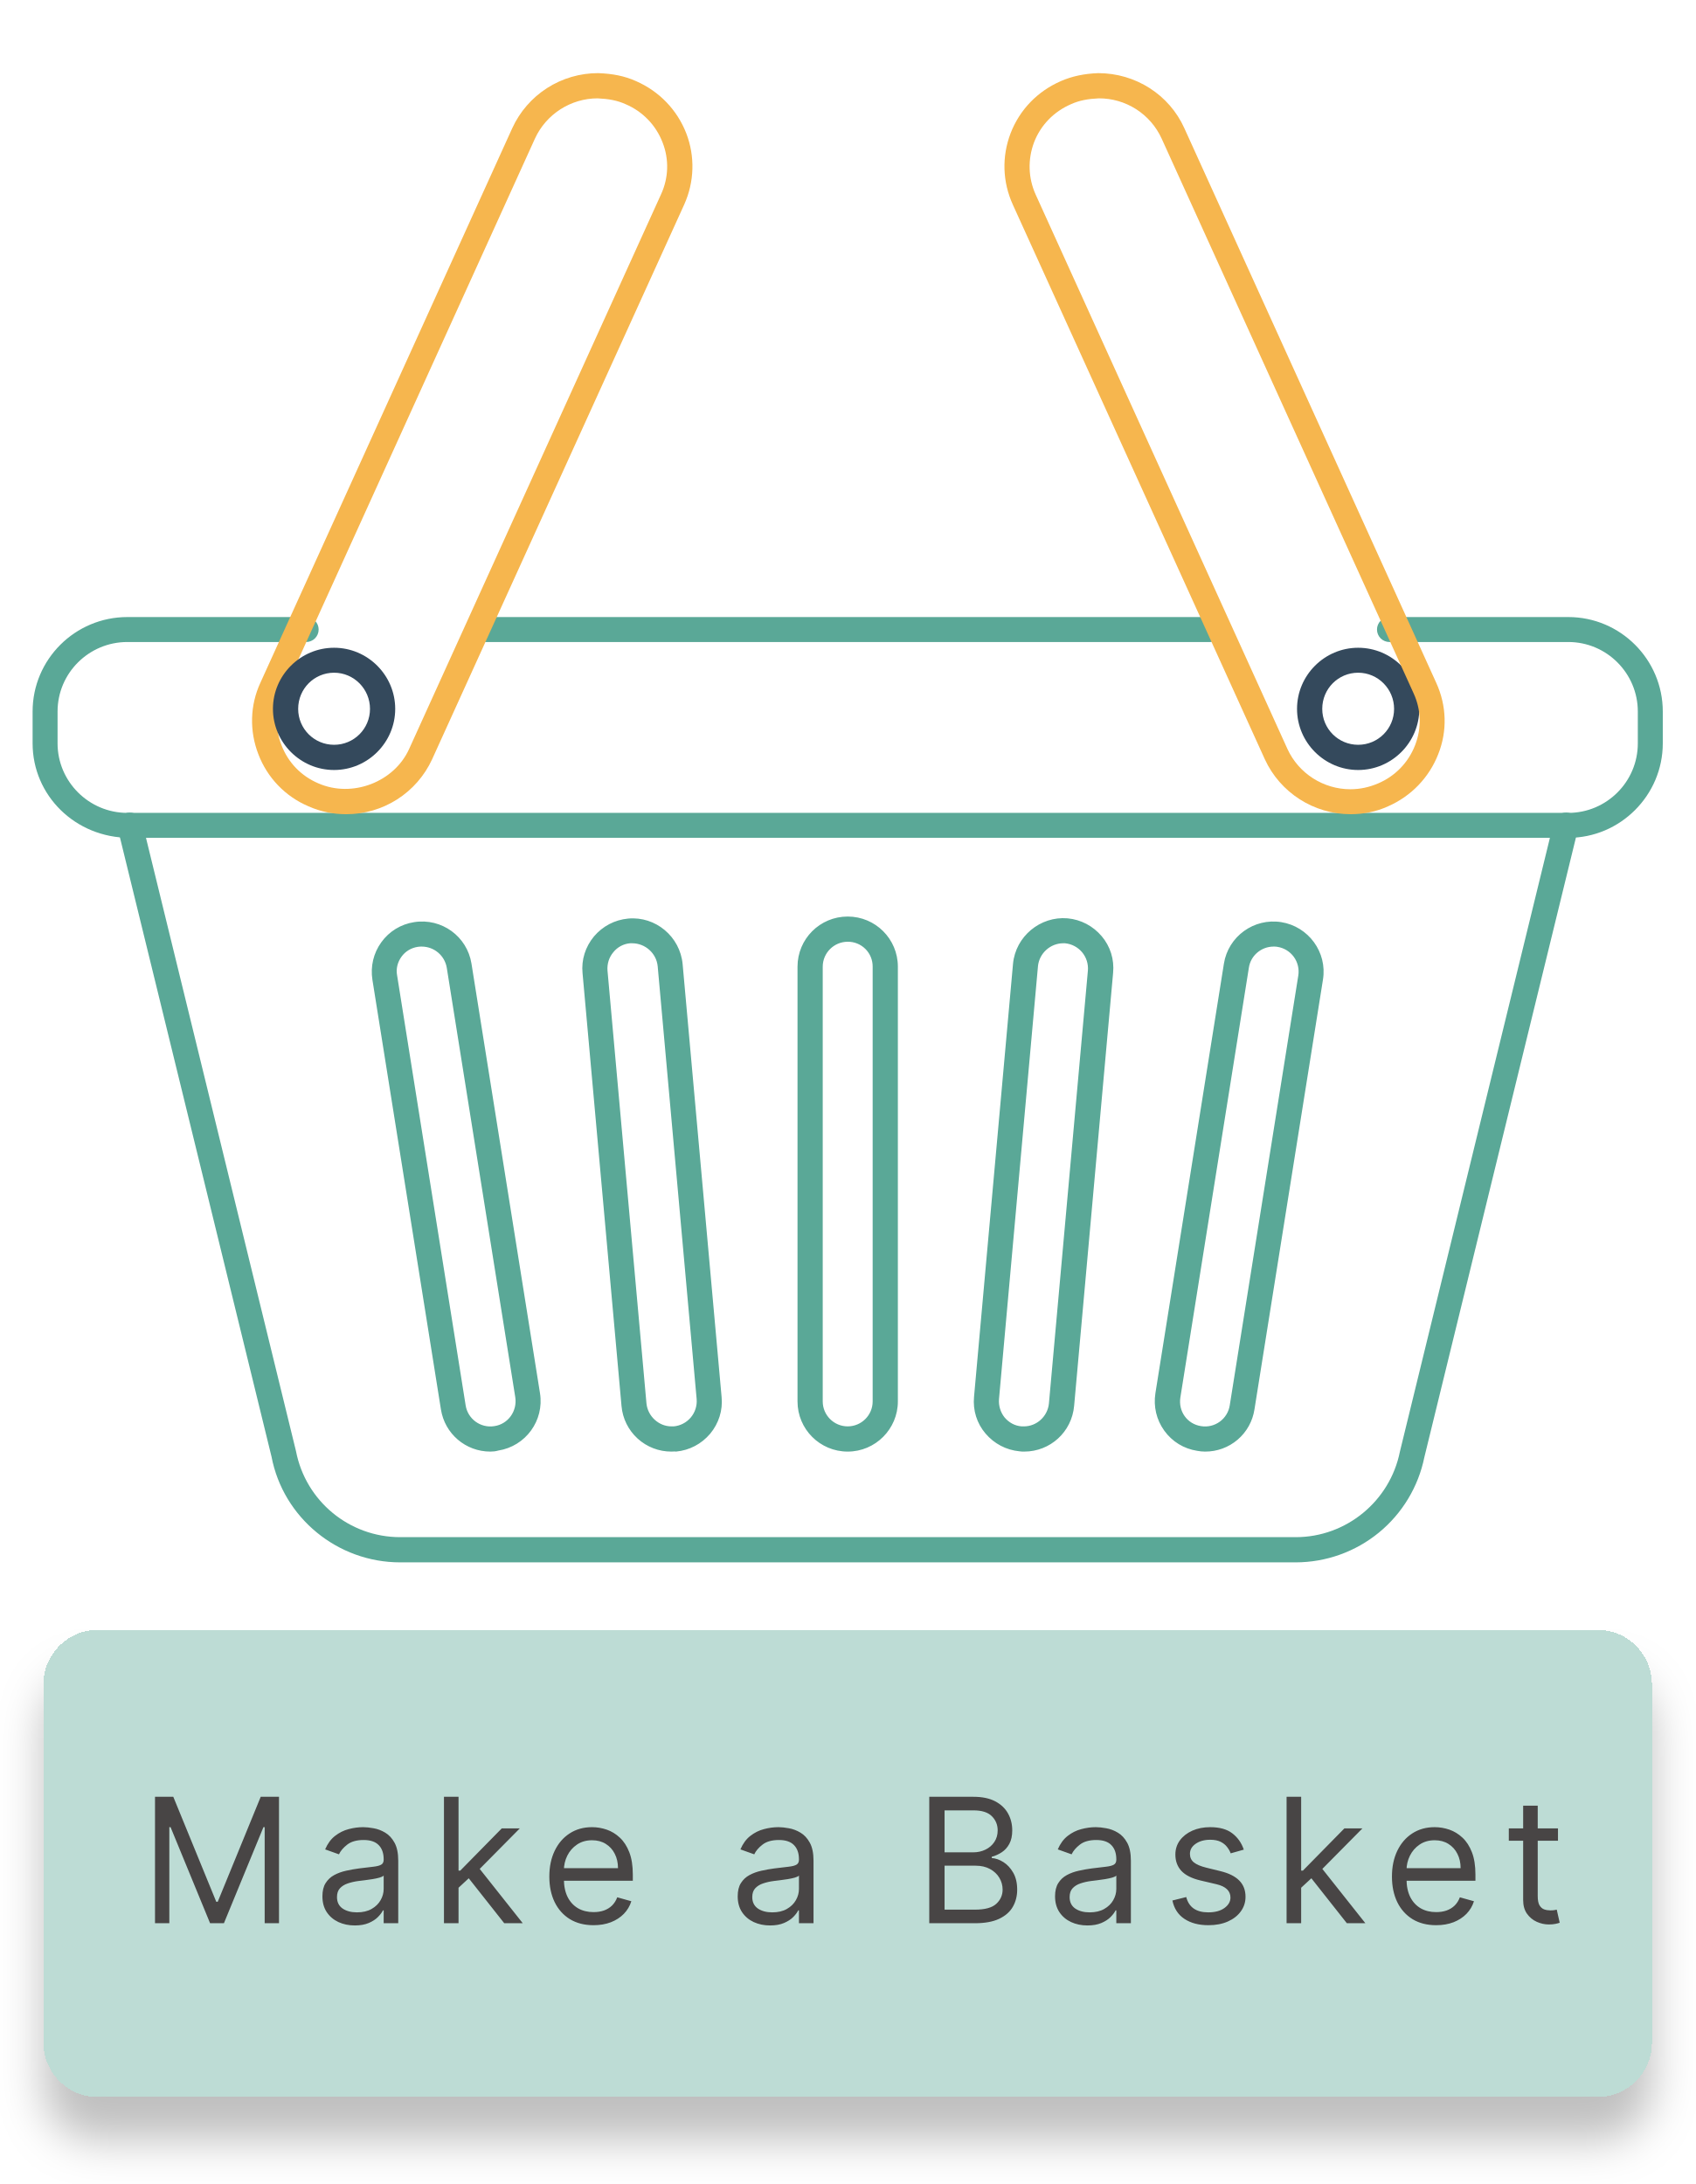
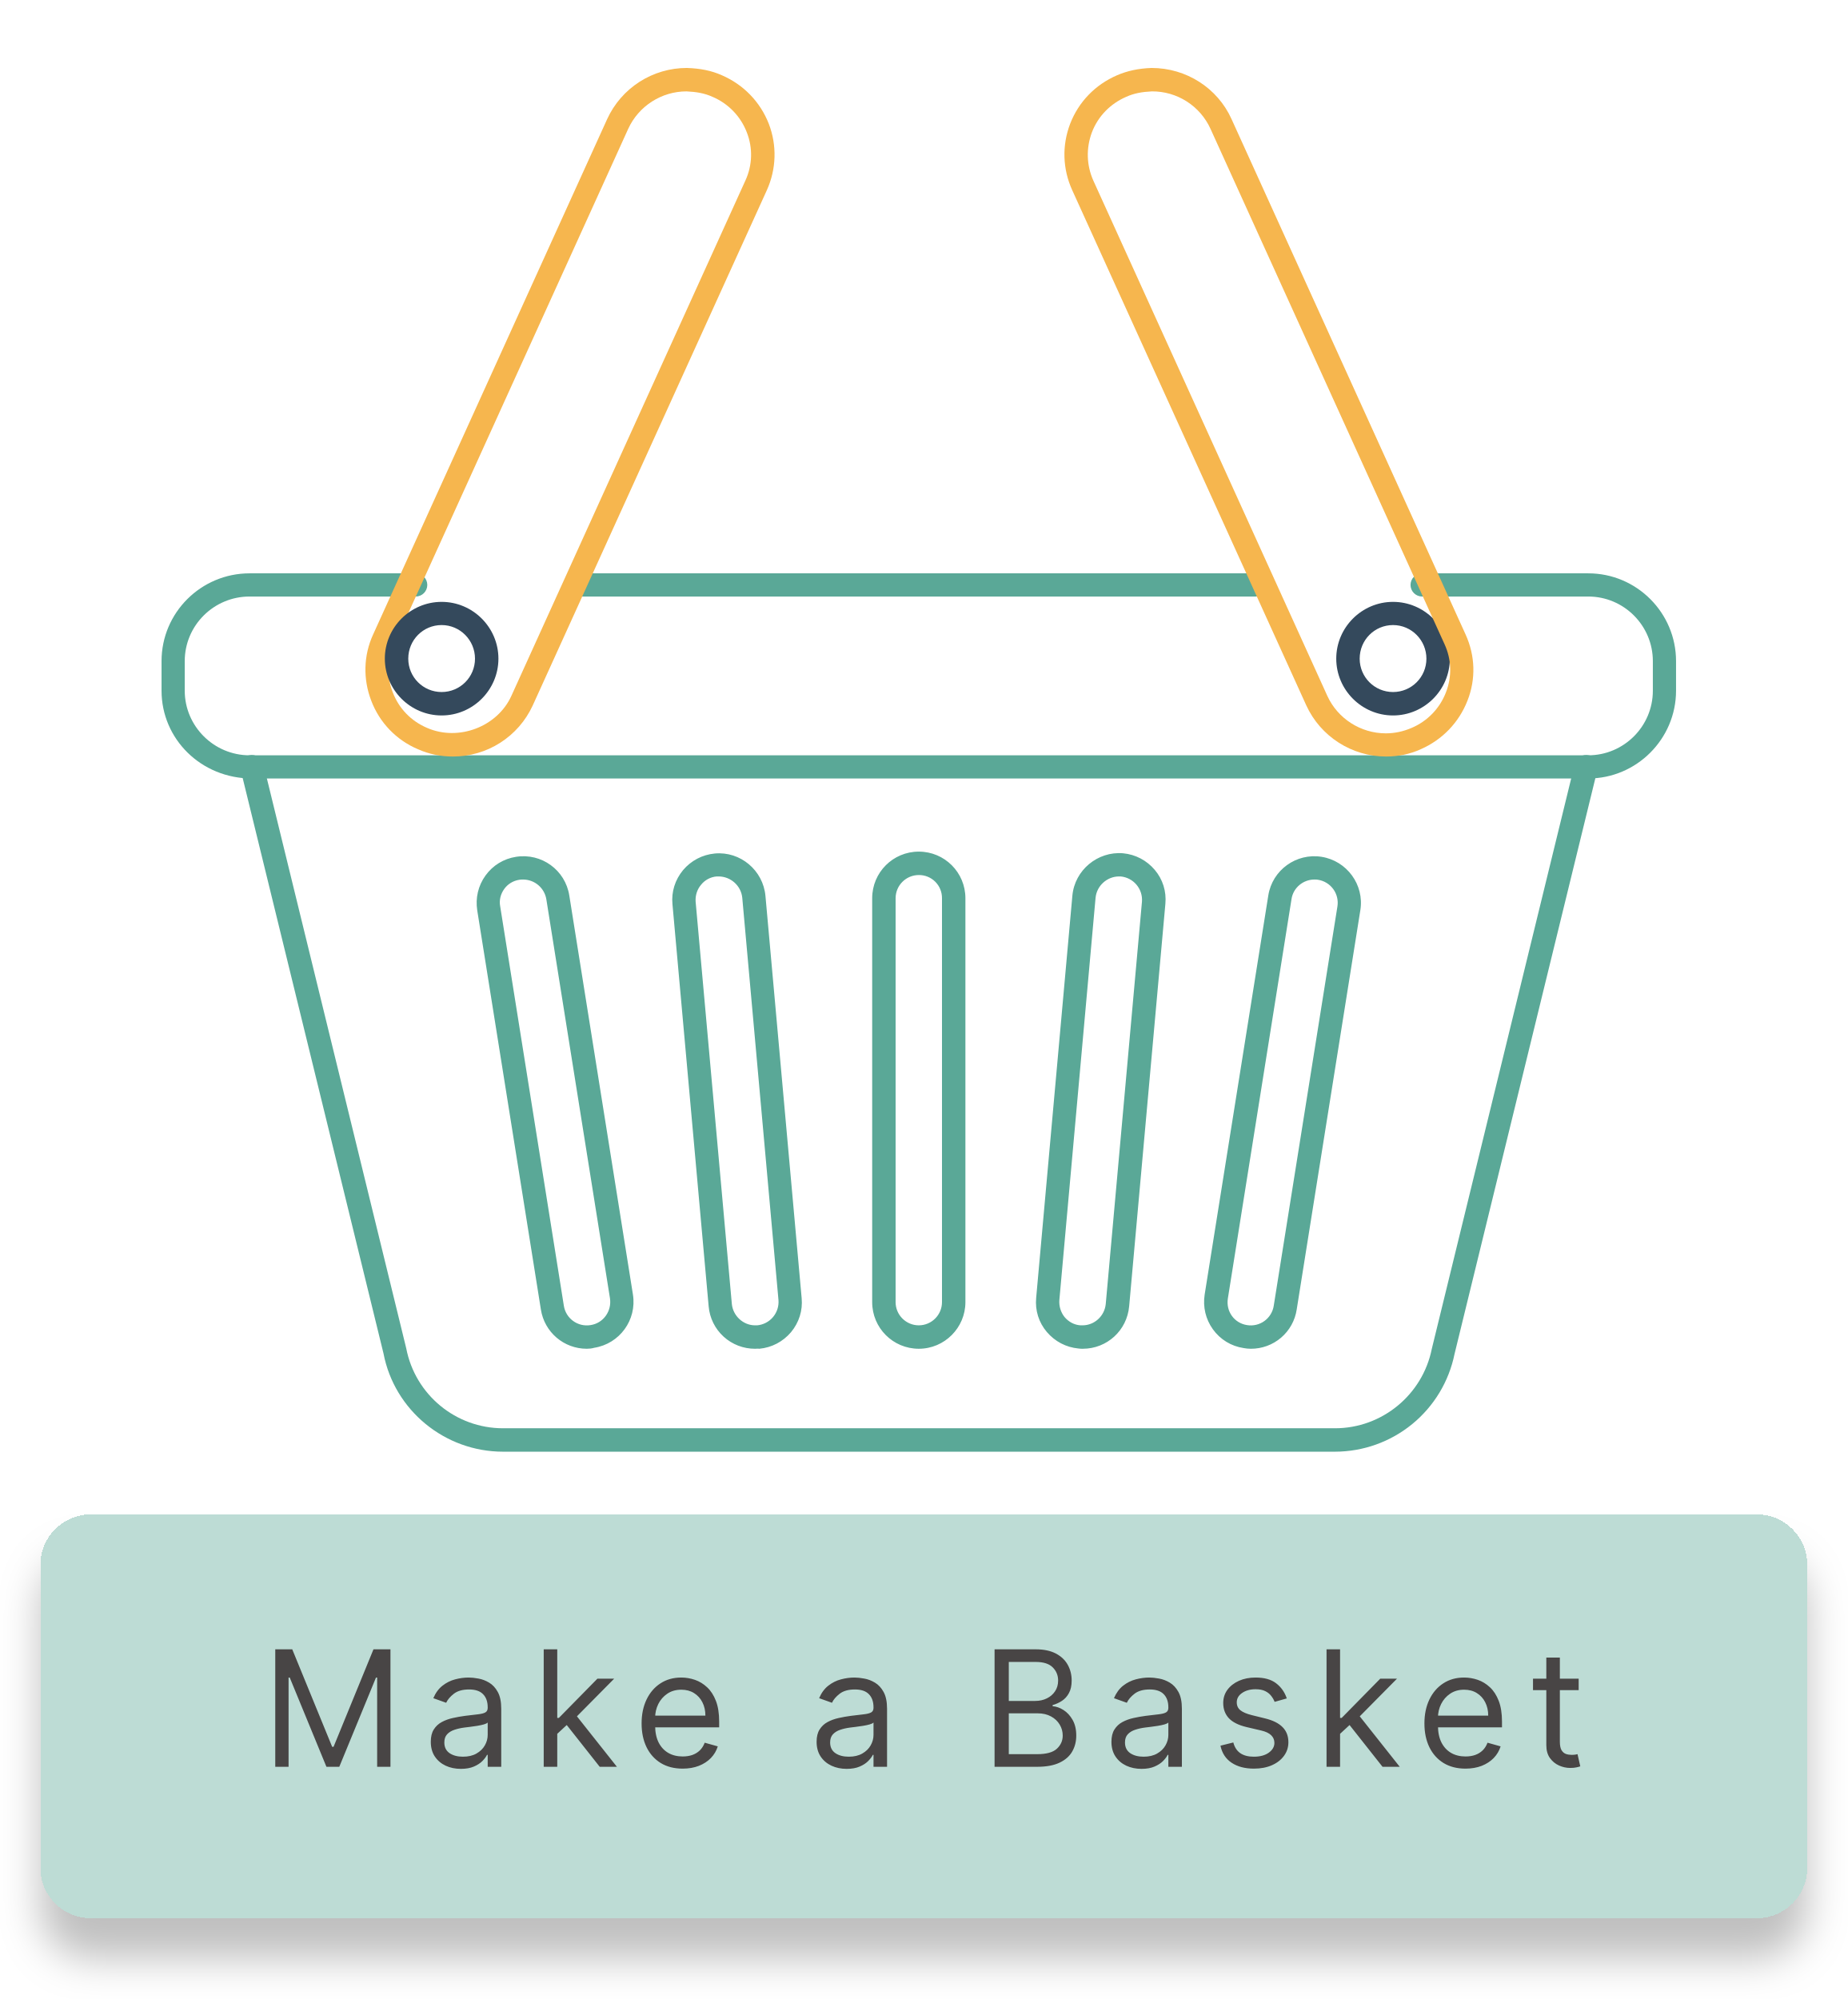
- <svg xmlns="http://www.w3.org/2000/svg" width="156" height="201" viewBox="0 0 156 201" fill="none">
+ <svg xmlns="http://www.w3.org/2000/svg" width="183" height="198" viewBox="0 0 183 198" fill="none">
  <g filter="url(#filter0_d_123_4)">
-     <path d="M4 155C4 152.239 6.239 150 9 150H147C149.761 150 152 152.239 152 155V188C152 190.761 149.761 193 147 193H9C6.239 193 4 190.761 4 188V155Z" fill="#5AA897" fill-opacity="0.4" shape-rendering="crispEdges" />
+     <path d="M4 155C4 152.239 6.239 150 9 150H174C176.761 150 179 152.239 179 155V185C179 187.761 176.761 190 174 190H9C6.239 190 4 187.761 4 185V155Z" fill="#5AA897" fill-opacity="0.4" shape-rendering="crispEdges" />
  </g>
-   <path d="M14.263 165.364H15.945L19.899 175.023H20.036L23.99 165.364H25.672V177H24.354V168.159H24.24L20.604 177H19.331L15.695 168.159H15.581V177H14.263V165.364ZM32.644 177.205C32.091 177.205 31.589 177.1 31.138 176.892C30.688 176.68 30.329 176.375 30.064 175.977C29.799 175.576 29.667 175.091 29.667 174.523C29.667 174.023 29.765 173.617 29.962 173.307C30.159 172.992 30.422 172.746 30.752 172.568C31.081 172.39 31.445 172.258 31.843 172.17C32.244 172.08 32.648 172.008 33.053 171.955C33.583 171.886 34.013 171.835 34.343 171.801C34.676 171.763 34.919 171.701 35.07 171.614C35.225 171.527 35.303 171.375 35.303 171.159V171.114C35.303 170.553 35.15 170.117 34.843 169.807C34.54 169.496 34.08 169.341 33.462 169.341C32.822 169.341 32.32 169.481 31.956 169.761C31.593 170.042 31.337 170.341 31.189 170.659L29.917 170.205C30.144 169.674 30.447 169.261 30.826 168.966C31.208 168.667 31.625 168.458 32.076 168.341C32.53 168.22 32.977 168.159 33.417 168.159C33.697 168.159 34.019 168.193 34.383 168.261C34.75 168.326 35.104 168.46 35.445 168.665C35.79 168.869 36.076 169.178 36.303 169.591C36.53 170.004 36.644 170.557 36.644 171.25V177H35.303V175.818H35.235C35.144 176.008 34.992 176.21 34.78 176.426C34.568 176.642 34.286 176.826 33.934 176.977C33.581 177.129 33.151 177.205 32.644 177.205ZM32.848 176C33.379 176 33.826 175.896 34.189 175.688C34.557 175.479 34.833 175.21 35.019 174.881C35.208 174.551 35.303 174.205 35.303 173.841V172.614C35.246 172.682 35.121 172.744 34.928 172.801C34.739 172.854 34.519 172.902 34.269 172.943C34.023 172.981 33.782 173.015 33.547 173.045C33.316 173.072 33.129 173.095 32.985 173.114C32.636 173.159 32.311 173.233 32.008 173.335C31.708 173.434 31.466 173.583 31.28 173.784C31.098 173.981 31.008 174.25 31.008 174.591C31.008 175.057 31.18 175.409 31.525 175.648C31.873 175.883 32.314 176 32.848 176ZM42.101 173.818L42.079 172.159H42.351L46.169 168.273H47.829L43.76 172.386H43.647L42.101 173.818ZM40.851 177V165.364H42.192V177H40.851ZM46.397 177L42.988 172.682L43.942 171.75L48.101 177H46.397ZM54.614 177.182C53.773 177.182 53.048 176.996 52.438 176.625C51.832 176.25 51.364 175.727 51.035 175.057C50.709 174.383 50.546 173.598 50.546 172.705C50.546 171.811 50.709 171.023 51.035 170.341C51.364 169.655 51.822 169.121 52.41 168.739C53.001 168.352 53.69 168.159 54.478 168.159C54.932 168.159 55.381 168.235 55.824 168.386C56.268 168.538 56.671 168.784 57.035 169.125C57.398 169.462 57.688 169.909 57.904 170.466C58.12 171.023 58.228 171.708 58.228 172.523V173.091H51.501V171.932H56.864C56.864 171.439 56.766 171 56.569 170.614C56.376 170.227 56.099 169.922 55.739 169.699C55.383 169.475 54.963 169.364 54.478 169.364C53.944 169.364 53.482 169.496 53.092 169.761C52.705 170.023 52.408 170.364 52.199 170.784C51.991 171.205 51.887 171.655 51.887 172.136V172.909C51.887 173.568 52.001 174.127 52.228 174.585C52.459 175.04 52.779 175.386 53.188 175.625C53.597 175.86 54.072 175.977 54.614 175.977C54.967 175.977 55.285 175.928 55.569 175.83C55.857 175.727 56.105 175.576 56.313 175.375C56.521 175.17 56.682 174.917 56.796 174.614L58.092 174.977C57.955 175.417 57.726 175.803 57.404 176.136C57.082 176.466 56.684 176.723 56.211 176.909C55.737 177.091 55.205 177.182 54.614 177.182ZM70.856 177.205C70.303 177.205 69.801 177.1 69.35 176.892C68.899 176.68 68.541 176.375 68.276 175.977C68.011 175.576 67.879 175.091 67.879 174.523C67.879 174.023 67.977 173.617 68.174 173.307C68.371 172.992 68.634 172.746 68.964 172.568C69.293 172.39 69.657 172.258 70.055 172.17C70.456 172.08 70.86 172.008 71.265 171.955C71.795 171.886 72.225 171.835 72.555 171.801C72.888 171.763 73.13 171.701 73.282 171.614C73.437 171.527 73.515 171.375 73.515 171.159V171.114C73.515 170.553 73.362 170.117 73.055 169.807C72.752 169.496 72.291 169.341 71.674 169.341C71.034 169.341 70.532 169.481 70.168 169.761C69.805 170.042 69.549 170.341 69.401 170.659L68.129 170.205C68.356 169.674 68.659 169.261 69.038 168.966C69.42 168.667 69.837 168.458 70.288 168.341C70.742 168.22 71.189 168.159 71.629 168.159C71.909 168.159 72.231 168.193 72.594 168.261C72.962 168.326 73.316 168.46 73.657 168.665C74.002 168.869 74.288 169.178 74.515 169.591C74.742 170.004 74.856 170.557 74.856 171.25V177H73.515V175.818H73.447C73.356 176.008 73.204 176.21 72.992 176.426C72.78 176.642 72.498 176.826 72.145 176.977C71.793 177.129 71.363 177.205 70.856 177.205ZM71.06 176C71.591 176 72.038 175.896 72.401 175.688C72.769 175.479 73.045 175.21 73.231 174.881C73.42 174.551 73.515 174.205 73.515 173.841V172.614C73.458 172.682 73.333 172.744 73.14 172.801C72.951 172.854 72.731 172.902 72.481 172.943C72.235 172.981 71.994 173.015 71.759 173.045C71.528 173.072 71.341 173.095 71.197 173.114C70.848 173.159 70.522 173.233 70.219 173.335C69.92 173.434 69.678 173.583 69.492 173.784C69.31 173.981 69.219 174.25 69.219 174.591C69.219 175.057 69.392 175.409 69.737 175.648C70.085 175.883 70.526 176 71.06 176ZM85.505 177V165.364H89.573C90.384 165.364 91.052 165.504 91.579 165.784C92.105 166.061 92.498 166.434 92.755 166.903C93.013 167.369 93.141 167.886 93.141 168.455C93.141 168.955 93.052 169.367 92.874 169.693C92.7 170.019 92.469 170.277 92.181 170.466C91.897 170.655 91.588 170.795 91.255 170.886V171C91.611 171.023 91.969 171.148 92.329 171.375C92.689 171.602 92.99 171.928 93.232 172.352C93.475 172.777 93.596 173.295 93.596 173.909C93.596 174.492 93.463 175.017 93.198 175.483C92.933 175.949 92.514 176.318 91.942 176.591C91.371 176.864 90.626 177 89.71 177H85.505ZM86.914 175.75H89.71C90.63 175.75 91.283 175.572 91.67 175.216C92.06 174.856 92.255 174.42 92.255 173.909C92.255 173.515 92.155 173.152 91.954 172.818C91.753 172.481 91.467 172.212 91.096 172.011C90.725 171.807 90.285 171.705 89.778 171.705H86.914V175.75ZM86.914 170.477H89.528C89.952 170.477 90.335 170.394 90.675 170.227C91.02 170.061 91.293 169.826 91.494 169.523C91.698 169.22 91.8 168.864 91.8 168.455C91.8 167.943 91.623 167.509 91.266 167.153C90.91 166.794 90.346 166.614 89.573 166.614H86.914V170.477ZM100.058 177.205C99.505 177.205 99.003 177.1 98.552 176.892C98.101 176.68 97.743 176.375 97.478 175.977C97.213 175.576 97.08 175.091 97.08 174.523C97.08 174.023 97.179 173.617 97.376 173.307C97.573 172.992 97.836 172.746 98.166 172.568C98.495 172.39 98.859 172.258 99.257 172.17C99.658 172.08 100.061 172.008 100.467 171.955C100.997 171.886 101.427 171.835 101.757 171.801C102.09 171.763 102.332 171.701 102.484 171.614C102.639 171.527 102.717 171.375 102.717 171.159V171.114C102.717 170.553 102.563 170.117 102.257 169.807C101.953 169.496 101.493 169.341 100.876 169.341C100.236 169.341 99.734 169.481 99.37 169.761C99.007 170.042 98.751 170.341 98.603 170.659L97.33 170.205C97.558 169.674 97.861 169.261 98.24 168.966C98.622 168.667 99.039 168.458 99.49 168.341C99.944 168.22 100.391 168.159 100.83 168.159C101.111 168.159 101.433 168.193 101.796 168.261C102.164 168.326 102.518 168.46 102.859 168.665C103.203 168.869 103.489 169.178 103.717 169.591C103.944 170.004 104.058 170.557 104.058 171.25V177H102.717V175.818H102.649C102.558 176.008 102.406 176.21 102.194 176.426C101.982 176.642 101.7 176.826 101.347 176.977C100.995 177.129 100.565 177.205 100.058 177.205ZM100.262 176C100.792 176 101.239 175.896 101.603 175.688C101.971 175.479 102.247 175.21 102.433 174.881C102.622 174.551 102.717 174.205 102.717 173.841V172.614C102.66 172.682 102.535 172.744 102.342 172.801C102.152 172.854 101.933 172.902 101.683 172.943C101.436 172.981 101.196 173.015 100.961 173.045C100.73 173.072 100.542 173.095 100.399 173.114C100.05 173.159 99.724 173.233 99.421 173.335C99.122 173.434 98.88 173.583 98.694 173.784C98.512 173.981 98.421 174.25 98.421 174.591C98.421 175.057 98.594 175.409 98.938 175.648C99.287 175.883 99.728 176 100.262 176ZM114.447 170.227L113.242 170.568C113.167 170.367 113.055 170.172 112.907 169.983C112.763 169.79 112.566 169.631 112.316 169.506C112.066 169.381 111.746 169.318 111.356 169.318C110.822 169.318 110.377 169.441 110.021 169.688C109.668 169.93 109.492 170.239 109.492 170.614C109.492 170.947 109.614 171.21 109.856 171.403C110.098 171.597 110.477 171.758 110.992 171.886L112.288 172.205C113.068 172.394 113.65 172.684 114.032 173.074C114.415 173.46 114.606 173.958 114.606 174.568C114.606 175.068 114.462 175.515 114.174 175.909C113.89 176.303 113.492 176.614 112.981 176.841C112.47 177.068 111.875 177.182 111.197 177.182C110.307 177.182 109.57 176.989 108.987 176.602C108.403 176.216 108.034 175.652 107.879 174.909L109.151 174.591C109.273 175.061 109.502 175.413 109.839 175.648C110.18 175.883 110.625 176 111.174 176C111.799 176 112.295 175.867 112.663 175.602C113.034 175.333 113.22 175.011 113.22 174.636C113.22 174.333 113.114 174.08 112.901 173.875C112.689 173.667 112.364 173.511 111.924 173.409L110.47 173.068C109.67 172.879 109.083 172.585 108.708 172.188C108.337 171.786 108.151 171.284 108.151 170.682C108.151 170.189 108.29 169.754 108.566 169.375C108.847 168.996 109.227 168.699 109.708 168.483C110.193 168.267 110.742 168.159 111.356 168.159C112.22 168.159 112.898 168.348 113.39 168.727C113.886 169.106 114.239 169.606 114.447 170.227ZM119.634 173.818L119.612 172.159H119.884L123.703 168.273H125.362L121.294 172.386H121.18L119.634 173.818ZM118.384 177V165.364H119.725V177H118.384ZM123.93 177L120.521 172.682L121.475 171.75L125.634 177H123.93ZM132.147 177.182C131.306 177.182 130.581 176.996 129.971 176.625C129.365 176.25 128.897 175.727 128.568 175.057C128.242 174.383 128.079 173.598 128.079 172.705C128.079 171.811 128.242 171.023 128.568 170.341C128.897 169.655 129.356 169.121 129.943 168.739C130.534 168.352 131.223 168.159 132.011 168.159C132.465 168.159 132.914 168.235 133.358 168.386C133.801 168.538 134.204 168.784 134.568 169.125C134.931 169.462 135.221 169.909 135.437 170.466C135.653 171.023 135.761 171.708 135.761 172.523V173.091H129.034V171.932H134.397C134.397 171.439 134.299 171 134.102 170.614C133.909 170.227 133.632 169.922 133.272 169.699C132.916 169.475 132.496 169.364 132.011 169.364C131.477 169.364 131.015 169.496 130.625 169.761C130.238 170.023 129.941 170.364 129.733 170.784C129.524 171.205 129.42 171.655 129.42 172.136V172.909C129.42 173.568 129.534 174.127 129.761 174.585C129.992 175.04 130.312 175.386 130.721 175.625C131.13 175.86 131.606 175.977 132.147 175.977C132.5 175.977 132.818 175.928 133.102 175.83C133.39 175.727 133.638 175.576 133.846 175.375C134.055 175.17 134.215 174.917 134.329 174.614L135.625 174.977C135.488 175.417 135.259 175.803 134.937 176.136C134.615 176.466 134.217 176.723 133.744 176.909C133.27 177.091 132.738 177.182 132.147 177.182ZM143.356 168.273V169.409H138.833V168.273H143.356ZM140.152 166.182H141.493V174.5C141.493 174.879 141.547 175.163 141.657 175.352C141.771 175.538 141.915 175.663 142.089 175.727C142.267 175.788 142.455 175.818 142.652 175.818C142.799 175.818 142.921 175.811 143.015 175.795C143.11 175.777 143.186 175.761 143.243 175.75L143.515 176.955C143.424 176.989 143.297 177.023 143.135 177.057C142.972 177.095 142.765 177.114 142.515 177.114C142.136 177.114 141.765 177.032 141.402 176.869C141.042 176.706 140.743 176.458 140.504 176.125C140.269 175.792 140.152 175.371 140.152 174.864V166.182Z" fill="#484545" />
-   <path d="M119.227 143.789H36.82C31.055 143.789 26.062 139.688 24.984 134.063L10.828 76.219C10.688 75.609 11.062 74.977 11.672 74.812C12.305 74.672 12.914 75.047 13.078 75.656L27.234 133.547C28.125 138.164 32.156 141.469 36.82 141.469H119.227C123.867 141.469 127.898 138.164 128.812 133.594L142.969 75.656C143.109 75.047 143.742 74.672 144.375 74.812C144.984 74.953 145.359 75.586 145.219 76.219L131.062 134.109C130.506 136.839 129.024 139.293 126.868 141.057C124.711 142.82 122.012 143.785 119.227 143.789Z" fill="#5AA897" />
-   <path d="M78 133.594C75.445 133.594 73.383 131.531 73.383 128.977V88.969C73.383 86.414 75.445 84.352 78 84.352C80.555 84.352 82.617 86.414 82.617 88.969V128.977C82.617 131.508 80.555 133.594 78 133.594ZM78 86.672C76.734 86.672 75.703 87.703 75.703 88.969V128.977C75.703 130.242 76.734 131.273 78 131.273C79.266 131.273 80.297 130.242 80.297 128.977V88.969C80.3 88.666 80.243 88.366 80.129 88.086C80.015 87.805 79.846 87.551 79.632 87.337C79.418 87.123 79.163 86.954 78.883 86.84C78.603 86.725 78.303 86.668 78 86.672ZM61.781 133.594C60.629 133.598 59.517 133.169 58.666 132.392C57.815 131.615 57.287 130.546 57.188 129.398L53.602 89.555C53.484 88.336 53.859 87.141 54.656 86.18C55.453 85.242 56.555 84.656 57.797 84.539C60.328 84.305 62.578 86.203 62.812 88.734L66.398 128.578C66.516 129.797 66.141 130.992 65.344 131.953C64.547 132.891 63.445 133.477 62.203 133.594C62.062 133.57 61.922 133.594 61.781 133.594ZM58.172 86.812H57.984C57.375 86.859 56.812 87.164 56.438 87.633C56.039 88.102 55.852 88.711 55.898 89.32L59.484 129.164C59.602 130.336 60.609 131.273 61.781 131.273H61.992C62.603 131.218 63.168 130.923 63.563 130.454C63.958 129.984 64.152 129.377 64.102 128.766L60.516 88.922C60.398 87.727 59.367 86.812 58.172 86.812ZM45.117 133.594C42.844 133.594 40.922 131.953 40.57 129.703L34.266 90.164C34.078 88.945 34.359 87.727 35.086 86.719C35.812 85.711 36.891 85.055 38.109 84.867C40.641 84.469 42.984 86.18 43.383 88.688L49.688 128.227C50.086 130.734 48.375 133.102 45.844 133.5C45.609 133.57 45.352 133.594 45.117 133.594ZM38.812 87.117C38.695 87.117 38.578 87.117 38.438 87.141C37.828 87.234 37.289 87.562 36.938 88.055C36.586 88.547 36.422 89.156 36.539 89.766L42.844 129.328C43.031 130.57 44.203 131.461 45.492 131.25C46.758 131.062 47.602 129.867 47.414 128.602L41.109 89.062C41.017 88.52 40.736 88.027 40.316 87.671C39.896 87.315 39.363 87.119 38.812 87.117ZM94.242 133.594C94.102 133.594 93.961 133.594 93.82 133.57C92.578 133.453 91.477 132.867 90.68 131.93C89.883 130.992 89.508 129.797 89.625 128.555L93.211 88.711C93.445 86.18 95.719 84.305 98.227 84.516C99.469 84.633 100.57 85.219 101.367 86.156C102.164 87.094 102.539 88.289 102.422 89.531L98.836 129.375C98.625 131.789 96.633 133.594 94.242 133.594ZM97.828 86.812C96.656 86.812 95.625 87.727 95.508 88.922L91.922 128.766C91.875 129.375 92.062 129.984 92.438 130.453C92.836 130.922 93.375 131.227 94.008 131.273H94.219C95.391 131.273 96.398 130.359 96.516 129.164L100.102 89.32C100.152 88.709 99.958 88.102 99.563 87.632C99.168 87.162 98.603 86.868 97.992 86.812H97.828ZM110.883 133.594C110.648 133.594 110.391 133.57 110.156 133.523C108.938 133.336 107.859 132.68 107.133 131.672C106.406 130.664 106.125 129.445 106.313 128.227L112.617 88.688C113.016 86.18 115.383 84.469 117.891 84.867C120.398 85.266 122.133 87.633 121.734 90.141L115.43 129.703C115.266 130.79 114.717 131.782 113.882 132.496C113.046 133.211 111.982 133.6 110.883 133.594ZM117.188 87.117C116.062 87.117 115.078 87.938 114.914 89.062L108.609 128.625C108.516 129.234 108.656 129.844 109.008 130.336C109.359 130.828 109.898 131.156 110.508 131.25C110.808 131.3 111.115 131.29 111.412 131.22C111.708 131.15 111.988 131.022 112.234 130.843C112.481 130.664 112.689 130.438 112.847 130.178C113.006 129.918 113.111 129.629 113.156 129.328L119.461 89.789C119.51 89.489 119.499 89.182 119.428 88.886C119.358 88.59 119.23 88.311 119.051 88.065C118.872 87.819 118.647 87.61 118.387 87.452C118.128 87.293 117.84 87.187 117.539 87.141C117.445 87.117 117.328 87.117 117.188 87.117ZM144.305 77.109H11.953C6.914 77.109 3 73.195 3 68.414V65.484C3 60.68 6.914 56.789 11.719 56.789H28.172C28.477 56.789 28.769 56.91 28.984 57.125C29.199 57.341 29.32 57.633 29.32 57.938C29.32 58.242 29.199 58.534 28.984 58.75C28.769 58.965 28.477 59.086 28.172 59.086H11.719C8.18 59.086 5.297 61.945 5.297 65.484V68.414C5.297 71.93 8.18 74.812 11.719 74.812H144.305C147.82 74.812 150.703 71.953 150.703 68.414V65.484C150.703 61.969 147.844 59.086 144.305 59.086H127.852C127.547 59.086 127.255 58.965 127.039 58.75C126.824 58.534 126.703 58.242 126.703 57.938C126.703 57.633 126.824 57.341 127.039 57.125C127.255 56.91 127.547 56.789 127.852 56.789H144.305C149.109 56.789 153 60.703 153 65.484V68.414C153 73.195 149.086 77.109 144.305 77.109Z" fill="#5AA897" />
-   <path d="M111.375 59.086H44.625C44.32 59.086 44.028 58.965 43.813 58.75C43.598 58.534 43.477 58.242 43.477 57.938C43.477 57.633 43.598 57.341 43.813 57.125C44.028 56.91 44.32 56.789 44.625 56.789H111.352C111.984 56.789 112.5 57.305 112.5 57.938C112.523 58.57 112.008 59.086 111.375 59.086Z" fill="#5AA897" />
-   <path d="M31.855 74.934C30.66 74.934 29.488 74.7 28.387 74.207C27.332 73.761 26.379 73.105 25.585 72.279C24.791 71.453 24.174 70.474 23.769 69.403C22.949 67.27 22.996 64.926 23.957 62.84L47.137 11.793C47.829 10.281 48.942 9 50.343 8.102C51.743 7.205 53.372 6.729 55.035 6.731C56.371 6.778 57.449 6.989 58.504 7.457C60.66 8.395 62.301 10.106 63.144 12.262C63.965 14.395 63.894 16.739 62.957 18.825L39.754 69.895C39.057 71.402 37.943 72.678 36.543 73.571C35.143 74.465 33.516 74.937 31.855 74.934ZM54.988 9.051C52.527 9.051 50.254 10.504 49.223 12.754L26.043 63.801C25.34 65.325 25.293 67.035 25.902 68.582C26.512 70.176 27.707 71.418 29.301 72.098C32.418 73.457 36.262 71.981 37.644 68.934L60.824 17.887C61.527 16.364 61.574 14.653 60.965 13.106C60.663 12.322 60.207 11.606 59.623 11.002C59.039 10.398 58.34 9.918 57.566 9.59C56.793 9.239 55.996 9.098 54.988 9.051Z" fill="#F6B64E" />
-   <path d="M124.971 70.865C121.877 70.865 119.346 68.334 119.346 65.24C119.346 62.147 121.877 59.615 124.971 59.615C128.065 59.615 130.596 62.147 130.596 65.24C130.596 68.334 128.065 70.865 124.971 70.865ZM124.971 61.912C123.143 61.912 121.666 63.389 121.666 65.24C121.666 67.069 123.143 68.545 124.971 68.545C126.799 68.545 128.276 67.069 128.276 65.24C128.276 63.412 126.799 61.912 124.971 61.912Z" fill="#34495C" />
-   <path d="M124.279 74.934C120.88 74.934 117.787 72.942 116.38 69.871L93.201 18.848C92.24 16.739 92.169 14.418 92.99 12.262L94.068 12.684L92.99 12.262C93.834 10.082 95.474 8.395 97.63 7.457C98.662 7.012 99.763 6.778 101.052 6.731C104.498 6.731 107.591 8.723 108.974 11.793L132.154 62.84C133.115 64.95 133.185 67.27 132.341 69.403C131.498 71.559 129.857 73.27 127.724 74.207C126.646 74.7 125.474 74.934 124.279 74.934ZM101.099 9.051C100.115 9.098 99.318 9.239 98.544 9.59C96.974 10.27 95.755 11.512 95.146 13.106C94.56 14.676 94.607 16.364 95.287 17.887L118.466 68.934C119.498 71.184 121.771 72.637 124.255 72.637C125.146 72.637 125.99 72.45 126.81 72.098C127.584 71.77 128.283 71.29 128.867 70.686C129.451 70.082 129.907 69.366 130.209 68.582C130.818 67.012 130.771 65.325 130.068 63.801L106.888 12.754C106.382 11.645 105.567 10.705 104.54 10.048C103.513 9.391 102.318 9.045 101.099 9.051Z" fill="#F6B64E" />
-   <path d="M30.74 70.865C27.647 70.865 25.115 68.334 25.115 65.24C25.115 62.147 27.647 59.615 30.74 59.615C33.834 59.615 36.365 62.147 36.365 65.24C36.365 68.334 33.834 70.865 30.74 70.865ZM30.74 61.912C28.912 61.912 27.436 63.389 27.436 65.24C27.436 67.069 28.912 68.545 30.74 68.545C32.569 68.545 34.045 67.069 34.045 65.24C34.045 63.412 32.569 61.912 30.74 61.912Z" fill="#34495C" />
+   <path d="M27.263 163.364H28.945L32.9 173.023H33.036L36.99 163.364H38.672V175H37.354V166.159H37.24L33.604 175H32.331L28.695 166.159H28.581V175H27.263V163.364ZM45.644 175.205C45.091 175.205 44.589 175.1 44.138 174.892C43.688 174.68 43.33 174.375 43.064 173.977C42.799 173.576 42.667 173.091 42.667 172.523C42.667 172.023 42.765 171.617 42.962 171.307C43.159 170.992 43.422 170.746 43.752 170.568C44.081 170.39 44.445 170.258 44.843 170.17C45.244 170.08 45.648 170.008 46.053 169.955C46.583 169.886 47.013 169.835 47.343 169.801C47.676 169.763 47.919 169.701 48.07 169.614C48.225 169.527 48.303 169.375 48.303 169.159V169.114C48.303 168.553 48.15 168.117 47.843 167.807C47.54 167.496 47.08 167.341 46.462 167.341C45.822 167.341 45.32 167.481 44.956 167.761C44.593 168.042 44.337 168.341 44.189 168.659L42.917 168.205C43.144 167.674 43.447 167.261 43.826 166.966C44.208 166.667 44.625 166.458 45.076 166.341C45.53 166.22 45.977 166.159 46.417 166.159C46.697 166.159 47.019 166.193 47.383 166.261C47.75 166.326 48.104 166.46 48.445 166.665C48.79 166.869 49.076 167.178 49.303 167.591C49.53 168.004 49.644 168.557 49.644 169.25V175H48.303V173.818H48.235C48.144 174.008 47.992 174.21 47.78 174.426C47.568 174.642 47.286 174.826 46.934 174.977C46.581 175.129 46.151 175.205 45.644 175.205ZM45.848 174C46.379 174 46.826 173.896 47.189 173.688C47.557 173.479 47.833 173.21 48.019 172.881C48.208 172.551 48.303 172.205 48.303 171.841V170.614C48.246 170.682 48.121 170.744 47.928 170.801C47.739 170.854 47.519 170.902 47.269 170.943C47.023 170.981 46.782 171.015 46.547 171.045C46.316 171.072 46.129 171.095 45.985 171.114C45.636 171.159 45.311 171.233 45.008 171.335C44.708 171.434 44.466 171.583 44.28 171.784C44.098 171.981 44.008 172.25 44.008 172.591C44.008 173.057 44.18 173.409 44.525 173.648C44.873 173.883 45.314 174 45.848 174ZM55.101 171.818L55.079 170.159H55.351L59.169 166.273H60.829L56.76 170.386H56.647L55.101 171.818ZM53.851 175V163.364H55.192V175H53.851ZM59.397 175L55.988 170.682L56.942 169.75L61.101 175H59.397ZM67.614 175.182C66.773 175.182 66.048 174.996 65.438 174.625C64.832 174.25 64.364 173.727 64.035 173.057C63.709 172.383 63.546 171.598 63.546 170.705C63.546 169.811 63.709 169.023 64.035 168.341C64.364 167.655 64.823 167.121 65.41 166.739C66.001 166.352 66.69 166.159 67.478 166.159C67.932 166.159 68.381 166.235 68.824 166.386C69.268 166.538 69.671 166.784 70.035 167.125C70.398 167.462 70.688 167.909 70.904 168.466C71.12 169.023 71.228 169.708 71.228 170.523V171.091H64.501V169.932H69.864C69.864 169.439 69.766 169 69.569 168.614C69.376 168.227 69.099 167.922 68.739 167.699C68.383 167.475 67.963 167.364 67.478 167.364C66.944 167.364 66.482 167.496 66.091 167.761C65.705 168.023 65.408 168.364 65.199 168.784C64.991 169.205 64.887 169.655 64.887 170.136V170.909C64.887 171.568 65.001 172.127 65.228 172.585C65.459 173.04 65.779 173.386 66.188 173.625C66.597 173.86 67.073 173.977 67.614 173.977C67.966 173.977 68.285 173.928 68.569 173.83C68.857 173.727 69.105 173.576 69.313 173.375C69.521 173.17 69.682 172.917 69.796 172.614L71.091 172.977C70.955 173.417 70.726 173.803 70.404 174.136C70.082 174.466 69.684 174.723 69.211 174.909C68.737 175.091 68.205 175.182 67.614 175.182ZM83.856 175.205C83.303 175.205 82.801 175.1 82.35 174.892C81.899 174.68 81.541 174.375 81.276 173.977C81.011 173.576 80.879 173.091 80.879 172.523C80.879 172.023 80.977 171.617 81.174 171.307C81.371 170.992 81.634 170.746 81.964 170.568C82.293 170.39 82.657 170.258 83.055 170.17C83.456 170.08 83.86 170.008 84.265 169.955C84.795 169.886 85.225 169.835 85.555 169.801C85.888 169.763 86.13 169.701 86.282 169.614C86.437 169.527 86.515 169.375 86.515 169.159V169.114C86.515 168.553 86.362 168.117 86.055 167.807C85.752 167.496 85.291 167.341 84.674 167.341C84.034 167.341 83.532 167.481 83.168 167.761C82.805 168.042 82.549 168.341 82.401 168.659L81.129 168.205C81.356 167.674 81.659 167.261 82.038 166.966C82.42 166.667 82.837 166.458 83.288 166.341C83.742 166.22 84.189 166.159 84.629 166.159C84.909 166.159 85.231 166.193 85.594 166.261C85.962 166.326 86.316 166.46 86.657 166.665C87.002 166.869 87.288 167.178 87.515 167.591C87.742 168.004 87.856 168.557 87.856 169.25V175H86.515V173.818H86.447C86.356 174.008 86.204 174.21 85.992 174.426C85.78 174.642 85.498 174.826 85.145 174.977C84.793 175.129 84.363 175.205 83.856 175.205ZM84.06 174C84.591 174 85.038 173.896 85.401 173.688C85.769 173.479 86.045 173.21 86.231 172.881C86.42 172.551 86.515 172.205 86.515 171.841V170.614C86.458 170.682 86.333 170.744 86.14 170.801C85.951 170.854 85.731 170.902 85.481 170.943C85.235 170.981 84.994 171.015 84.759 171.045C84.528 171.072 84.341 171.095 84.197 171.114C83.848 171.159 83.522 171.233 83.219 171.335C82.92 171.434 82.678 171.583 82.492 171.784C82.31 171.981 82.219 172.25 82.219 172.591C82.219 173.057 82.392 173.409 82.737 173.648C83.085 173.883 83.526 174 84.06 174ZM98.505 175V163.364H102.573C103.384 163.364 104.052 163.504 104.579 163.784C105.105 164.061 105.497 164.434 105.755 164.903C106.013 165.369 106.141 165.886 106.141 166.455C106.141 166.955 106.052 167.367 105.874 167.693C105.7 168.019 105.469 168.277 105.181 168.466C104.897 168.655 104.588 168.795 104.255 168.886V169C104.611 169.023 104.969 169.148 105.329 169.375C105.689 169.602 105.99 169.928 106.232 170.352C106.475 170.777 106.596 171.295 106.596 171.909C106.596 172.492 106.463 173.017 106.198 173.483C105.933 173.949 105.515 174.318 104.943 174.591C104.371 174.864 103.626 175 102.71 175H98.505ZM99.914 173.75H102.71C103.63 173.75 104.283 173.572 104.67 173.216C105.06 172.856 105.255 172.42 105.255 171.909C105.255 171.515 105.155 171.152 104.954 170.818C104.753 170.481 104.467 170.212 104.096 170.011C103.725 169.807 103.285 169.705 102.778 169.705H99.914V173.75ZM99.914 168.477H102.528C102.952 168.477 103.335 168.394 103.675 168.227C104.02 168.061 104.293 167.826 104.494 167.523C104.698 167.22 104.8 166.864 104.8 166.455C104.8 165.943 104.622 165.509 104.266 165.153C103.91 164.794 103.346 164.614 102.573 164.614H99.914V168.477ZM113.058 175.205C112.505 175.205 112.003 175.1 111.552 174.892C111.101 174.68 110.743 174.375 110.478 173.977C110.213 173.576 110.08 173.091 110.08 172.523C110.08 172.023 110.179 171.617 110.376 171.307C110.573 170.992 110.836 170.746 111.166 170.568C111.495 170.39 111.859 170.258 112.257 170.17C112.658 170.08 113.061 170.008 113.467 169.955C113.997 169.886 114.427 169.835 114.757 169.801C115.09 169.763 115.332 169.701 115.484 169.614C115.639 169.527 115.717 169.375 115.717 169.159V169.114C115.717 168.553 115.563 168.117 115.257 167.807C114.953 167.496 114.493 167.341 113.876 167.341C113.236 167.341 112.734 167.481 112.37 167.761C112.007 168.042 111.751 168.341 111.603 168.659L110.33 168.205C110.558 167.674 110.861 167.261 111.239 166.966C111.622 166.667 112.039 166.458 112.489 166.341C112.944 166.22 113.391 166.159 113.83 166.159C114.111 166.159 114.433 166.193 114.796 166.261C115.164 166.326 115.518 166.46 115.859 166.665C116.203 166.869 116.489 167.178 116.717 167.591C116.944 168.004 117.058 168.557 117.058 169.25V175H115.717V173.818H115.649C115.558 174.008 115.406 174.21 115.194 174.426C114.982 174.642 114.7 174.826 114.347 174.977C113.995 175.129 113.565 175.205 113.058 175.205ZM113.262 174C113.792 174 114.239 173.896 114.603 173.688C114.971 173.479 115.247 173.21 115.433 172.881C115.622 172.551 115.717 172.205 115.717 171.841V170.614C115.66 170.682 115.535 170.744 115.342 170.801C115.152 170.854 114.933 170.902 114.683 170.943C114.436 170.981 114.196 171.015 113.961 171.045C113.73 171.072 113.542 171.095 113.399 171.114C113.05 171.159 112.724 171.233 112.421 171.335C112.122 171.434 111.88 171.583 111.694 171.784C111.512 171.981 111.421 172.25 111.421 172.591C111.421 173.057 111.594 173.409 111.938 173.648C112.287 173.883 112.728 174 113.262 174ZM127.447 168.227L126.242 168.568C126.167 168.367 126.055 168.172 125.907 167.983C125.763 167.79 125.566 167.631 125.316 167.506C125.066 167.381 124.746 167.318 124.356 167.318C123.822 167.318 123.377 167.441 123.021 167.688C122.668 167.93 122.492 168.239 122.492 168.614C122.492 168.947 122.614 169.21 122.856 169.403C123.098 169.597 123.477 169.758 123.992 169.886L125.288 170.205C126.068 170.394 126.65 170.684 127.032 171.074C127.415 171.46 127.606 171.958 127.606 172.568C127.606 173.068 127.462 173.515 127.174 173.909C126.89 174.303 126.492 174.614 125.981 174.841C125.47 175.068 124.875 175.182 124.197 175.182C123.307 175.182 122.57 174.989 121.987 174.602C121.403 174.216 121.034 173.652 120.879 172.909L122.151 172.591C122.273 173.061 122.502 173.413 122.839 173.648C123.18 173.883 123.625 174 124.174 174C124.799 174 125.295 173.867 125.663 173.602C126.034 173.333 126.22 173.011 126.22 172.636C126.22 172.333 126.114 172.08 125.901 171.875C125.689 171.667 125.364 171.511 124.924 171.409L123.47 171.068C122.67 170.879 122.083 170.585 121.708 170.188C121.337 169.786 121.151 169.284 121.151 168.682C121.151 168.189 121.29 167.754 121.566 167.375C121.847 166.996 122.227 166.699 122.708 166.483C123.193 166.267 123.742 166.159 124.356 166.159C125.22 166.159 125.898 166.348 126.39 166.727C126.886 167.106 127.239 167.606 127.447 168.227ZM132.634 171.818L132.612 170.159H132.884L136.703 166.273H138.362L134.294 170.386H134.18L132.634 171.818ZM131.384 175V163.364H132.725V175H131.384ZM136.93 175L133.521 170.682L134.475 169.75L138.634 175H136.93ZM145.147 175.182C144.306 175.182 143.581 174.996 142.971 174.625C142.365 174.25 141.897 173.727 141.568 173.057C141.242 172.383 141.079 171.598 141.079 170.705C141.079 169.811 141.242 169.023 141.568 168.341C141.897 167.655 142.356 167.121 142.943 166.739C143.534 166.352 144.223 166.159 145.011 166.159C145.465 166.159 145.914 166.235 146.358 166.386C146.801 166.538 147.204 166.784 147.568 167.125C147.931 167.462 148.221 167.909 148.437 168.466C148.653 169.023 148.761 169.708 148.761 170.523V171.091H142.034V169.932H147.397C147.397 169.439 147.299 169 147.102 168.614C146.909 168.227 146.632 167.922 146.272 167.699C145.916 167.475 145.496 167.364 145.011 167.364C144.477 167.364 144.015 167.496 143.625 167.761C143.238 168.023 142.941 168.364 142.733 168.784C142.524 169.205 142.42 169.655 142.42 170.136V170.909C142.42 171.568 142.534 172.127 142.761 172.585C142.992 173.04 143.312 173.386 143.721 173.625C144.13 173.86 144.606 173.977 145.147 173.977C145.5 173.977 145.818 173.928 146.102 173.83C146.39 173.727 146.638 173.576 146.846 173.375C147.055 173.17 147.215 172.917 147.329 172.614L148.625 172.977C148.488 173.417 148.259 173.803 147.937 174.136C147.615 174.466 147.217 174.723 146.744 174.909C146.27 175.091 145.738 175.182 145.147 175.182ZM156.356 166.273V167.409H151.833V166.273H156.356ZM153.152 164.182H154.493V172.5C154.493 172.879 154.547 173.163 154.657 173.352C154.771 173.538 154.915 173.663 155.089 173.727C155.267 173.788 155.455 173.818 155.652 173.818C155.799 173.818 155.921 173.811 156.015 173.795C156.11 173.777 156.186 173.761 156.243 173.75L156.515 174.955C156.424 174.989 156.297 175.023 156.135 175.057C155.972 175.095 155.765 175.114 155.515 175.114C155.136 175.114 154.765 175.032 154.402 174.869C154.042 174.706 153.743 174.458 153.504 174.125C153.269 173.792 153.152 173.371 153.152 172.864V164.182Z" fill="#484545" />
+   <path d="M132.227 143.789H49.82C44.055 143.789 39.062 139.688 37.984 134.063L23.828 76.219C23.688 75.609 24.062 74.977 24.672 74.812C25.305 74.672 25.914 75.047 26.078 75.656L40.234 133.547C41.125 138.164 45.156 141.469 49.82 141.469H132.227C136.867 141.469 140.898 138.164 141.812 133.594L155.969 75.656C156.109 75.047 156.742 74.672 157.375 74.812C157.984 74.953 158.359 75.586 158.219 76.219L144.062 134.109C143.506 136.839 142.024 139.293 139.868 141.056C137.711 142.82 135.012 143.785 132.227 143.789V143.789Z" fill="#5AA897" />
+   <path d="M91 133.594C88.445 133.594 86.383 131.531 86.383 128.977V88.969C86.383 86.414 88.445 84.352 91 84.352C93.555 84.352 95.617 86.414 95.617 88.969V128.977C95.617 131.508 93.555 133.594 91 133.594ZM91 86.672C89.734 86.672 88.703 87.703 88.703 88.969V128.977C88.703 130.242 89.734 131.273 91 131.273C92.266 131.273 93.297 130.242 93.297 128.977V88.969C93.3 88.666 93.243 88.366 93.129 88.086C93.015 87.805 92.846 87.551 92.632 87.337C92.418 87.123 92.163 86.954 91.883 86.84C91.603 86.725 91.303 86.668 91 86.672V86.672ZM74.781 133.594C73.629 133.598 72.517 133.169 71.666 132.392C70.815 131.615 70.287 130.546 70.188 129.398L66.602 89.555C66.484 88.336 66.859 87.141 67.656 86.18C68.453 85.242 69.555 84.656 70.797 84.539C73.328 84.305 75.578 86.203 75.812 88.734L79.398 128.578C79.516 129.797 79.141 130.992 78.344 131.953C77.547 132.891 76.445 133.477 75.203 133.594C75.062 133.57 74.922 133.594 74.781 133.594ZM71.172 86.812H70.984C70.375 86.859 69.812 87.164 69.438 87.633C69.039 88.102 68.852 88.711 68.898 89.32L72.484 129.164C72.602 130.336 73.609 131.273 74.781 131.273H74.992C75.603 131.218 76.168 130.923 76.563 130.454C76.958 129.984 77.152 129.377 77.102 128.766L73.516 88.922C73.398 87.727 72.367 86.812 71.172 86.812ZM58.117 133.594C55.844 133.594 53.922 131.953 53.57 129.703L47.266 90.164C47.078 88.945 47.359 87.727 48.086 86.719C48.812 85.711 49.891 85.055 51.109 84.867C53.641 84.469 55.984 86.18 56.383 88.688L62.688 128.227C63.086 130.734 61.375 133.102 58.844 133.5C58.609 133.57 58.352 133.594 58.117 133.594V133.594ZM51.812 87.117C51.695 87.117 51.578 87.117 51.438 87.141C50.828 87.234 50.289 87.562 49.938 88.055C49.586 88.547 49.422 89.156 49.539 89.766L55.844 129.328C56.031 130.57 57.203 131.461 58.492 131.25C59.758 131.062 60.602 129.867 60.414 128.602L54.109 89.062C54.017 88.52 53.736 88.027 53.316 87.671C52.896 87.315 52.363 87.119 51.812 87.117V87.117ZM107.242 133.594C107.102 133.594 106.961 133.594 106.82 133.57C105.578 133.453 104.477 132.867 103.68 131.93C102.883 130.992 102.508 129.797 102.625 128.555L106.211 88.711C106.445 86.18 108.719 84.305 111.227 84.516C112.469 84.633 113.57 85.219 114.367 86.156C115.164 87.094 115.539 88.289 115.422 89.531L111.836 129.375C111.625 131.789 109.633 133.594 107.242 133.594ZM110.828 86.812C109.656 86.812 108.625 87.727 108.508 88.922L104.922 128.766C104.875 129.375 105.062 129.984 105.437 130.453C105.836 130.922 106.375 131.227 107.008 131.273H107.219C108.391 131.273 109.398 130.359 109.516 129.164L113.102 89.32C113.152 88.709 112.958 88.102 112.563 87.632C112.168 87.162 111.603 86.868 110.992 86.812H110.828ZM123.883 133.594C123.648 133.594 123.391 133.57 123.156 133.523C121.938 133.336 120.859 132.68 120.133 131.672C119.406 130.664 119.125 129.445 119.313 128.227L125.617 88.688C126.016 86.18 128.383 84.469 130.891 84.867C133.398 85.266 135.133 87.633 134.734 90.141L128.43 129.703C128.266 130.79 127.717 131.782 126.882 132.496C126.046 133.211 124.982 133.6 123.883 133.594V133.594ZM130.188 87.117C129.063 87.117 128.078 87.938 127.914 89.062L121.609 128.625C121.516 129.234 121.656 129.844 122.008 130.336C122.359 130.828 122.898 131.156 123.508 131.25C123.808 131.3 124.115 131.29 124.412 131.22C124.708 131.15 124.988 131.022 125.234 130.843C125.481 130.664 125.689 130.438 125.847 130.178C126.006 129.918 126.111 129.629 126.156 129.328L132.461 89.789C132.51 89.489 132.499 89.182 132.428 88.886C132.358 88.59 132.23 88.311 132.051 88.065C131.872 87.819 131.647 87.61 131.387 87.452C131.128 87.293 130.84 87.187 130.539 87.141C130.445 87.117 130.328 87.117 130.188 87.117V87.117ZM157.305 77.109H24.953C19.914 77.109 16 73.195 16 68.414V65.484C16 60.68 19.914 56.789 24.719 56.789H41.172C41.477 56.789 41.769 56.91 41.984 57.125C42.199 57.341 42.32 57.633 42.32 57.938C42.32 58.242 42.199 58.534 41.984 58.75C41.769 58.965 41.477 59.086 41.172 59.086H24.719C21.18 59.086 18.297 61.945 18.297 65.484V68.414C18.297 71.93 21.18 74.812 24.719 74.812H157.305C160.82 74.812 163.703 71.953 163.703 68.414V65.484C163.703 61.969 160.844 59.086 157.305 59.086H140.852C140.547 59.086 140.255 58.965 140.039 58.75C139.824 58.534 139.703 58.242 139.703 57.938C139.703 57.633 139.824 57.341 140.039 57.125C140.255 56.91 140.547 56.789 140.852 56.789H157.305C162.109 56.789 166 60.703 166 65.484V68.414C166 73.195 162.086 77.109 157.305 77.109V77.109Z" fill="#5AA897" />
+   <path d="M124.375 59.086H57.625C57.32 59.086 57.028 58.965 56.813 58.75C56.598 58.534 56.477 58.242 56.477 57.938C56.477 57.633 56.598 57.341 56.813 57.125C57.028 56.91 57.32 56.789 57.625 56.789H124.352C124.984 56.789 125.5 57.305 125.5 57.938C125.523 58.57 125.008 59.086 124.375 59.086V59.086Z" fill="#5AA897" />
+   <path d="M44.855 74.934C43.66 74.934 42.488 74.7 41.387 74.207C40.332 73.761 39.379 73.105 38.585 72.279C37.791 71.453 37.174 70.474 36.769 69.403C35.949 67.27 35.996 64.926 36.957 62.84L60.137 11.793C60.829 10.281 61.942 9 63.343 8.102C64.743 7.205 66.372 6.729 68.035 6.731C69.371 6.778 70.449 6.989 71.504 7.457C73.66 8.395 75.301 10.106 76.144 12.262C76.965 14.395 76.894 16.739 75.957 18.825L52.754 69.895C52.057 71.402 50.943 72.678 49.543 73.571C48.143 74.465 46.516 74.937 44.855 74.934V74.934ZM67.988 9.051C65.527 9.051 63.254 10.504 62.223 12.754L39.043 63.801C38.34 65.325 38.293 67.035 38.902 68.582C39.512 70.176 40.707 71.418 42.301 72.098C45.418 73.457 49.262 71.981 50.644 68.934L73.824 17.887C74.527 16.364 74.574 14.653 73.965 13.106C73.663 12.322 73.207 11.606 72.623 11.002C72.039 10.398 71.34 9.918 70.566 9.59C69.793 9.239 68.996 9.098 67.988 9.051V9.051Z" fill="#F6B64E" />
+   <path d="M137.971 70.865C134.877 70.865 132.346 68.334 132.346 65.24C132.346 62.147 134.877 59.615 137.971 59.615C141.065 59.615 143.596 62.147 143.596 65.24C143.596 68.334 141.065 70.865 137.971 70.865ZM137.971 61.912C136.143 61.912 134.666 63.389 134.666 65.24C134.666 67.069 136.143 68.545 137.971 68.545C139.799 68.545 141.276 67.069 141.276 65.24C141.276 63.412 139.799 61.912 137.971 61.912V61.912Z" fill="#34495C" />
+   <path d="M137.279 74.934C133.88 74.934 130.787 72.942 129.38 69.871L106.201 18.848C105.24 16.739 105.169 14.418 105.99 12.262L107.068 12.684L105.99 12.262C106.834 10.082 108.474 8.395 110.63 7.457C111.662 7.012 112.763 6.778 114.052 6.731C117.498 6.731 120.591 8.723 121.974 11.793L145.154 62.84C146.115 64.95 146.185 67.27 145.341 69.403C144.498 71.559 142.857 73.27 140.724 74.207C139.646 74.7 138.474 74.934 137.279 74.934V74.934ZM114.099 9.051C113.115 9.098 112.318 9.239 111.544 9.59C109.974 10.27 108.755 11.512 108.146 13.106C107.56 14.676 107.607 16.364 108.287 17.887L131.466 68.934C132.498 71.184 134.771 72.637 137.255 72.637C138.146 72.637 138.99 72.45 139.81 72.098C140.584 71.77 141.283 71.29 141.867 70.686C142.451 70.082 142.907 69.366 143.209 68.582C143.818 67.012 143.771 65.325 143.068 63.801L119.888 12.754C119.382 11.645 118.567 10.705 117.54 10.048C116.513 9.391 115.318 9.045 114.099 9.051Z" fill="#F6B64E" />
+   <path d="M43.74 70.865C40.647 70.865 38.115 68.334 38.115 65.24C38.115 62.147 40.647 59.615 43.74 59.615C46.834 59.615 49.365 62.147 49.365 65.24C49.365 68.334 46.834 70.865 43.74 70.865ZM43.74 61.912C41.912 61.912 40.436 63.389 40.436 65.24C40.436 67.069 41.912 68.545 43.74 68.545C45.569 68.545 47.045 67.069 47.045 65.24C47.045 63.412 45.569 61.912 43.74 61.912V61.912Z" fill="#34495C" />
  <defs>
-     <filter id="filter0_d_123_4" x="0" y="150" width="156" height="51" filterUnits="userSpaceOnUse" color-interpolation-filters="sRGB">
+     <filter id="filter0_d_123_4" x="0" y="150" width="183" height="48" filterUnits="userSpaceOnUse" color-interpolation-filters="sRGB">
      <feFlood flood-opacity="0" result="BackgroundImageFix" />
      <feColorMatrix in="SourceAlpha" type="matrix" values="0 0 0 0 0 0 0 0 0 0 0 0 0 0 0 0 0 0 127 0" result="hardAlpha" />
      <feOffset dy="4" />
      <feGaussianBlur stdDeviation="2" />
      <feComposite in2="hardAlpha" operator="out" />
      <feColorMatrix type="matrix" values="0 0 0 0 0 0 0 0 0 0 0 0 0 0 0 0 0 0 0.25 0" />
      <feBlend mode="normal" in2="BackgroundImageFix" result="effect1_dropShadow_123_4" />
      <feBlend mode="normal" in="SourceGraphic" in2="effect1_dropShadow_123_4" result="shape" />
    </filter>
  </defs>
</svg>
